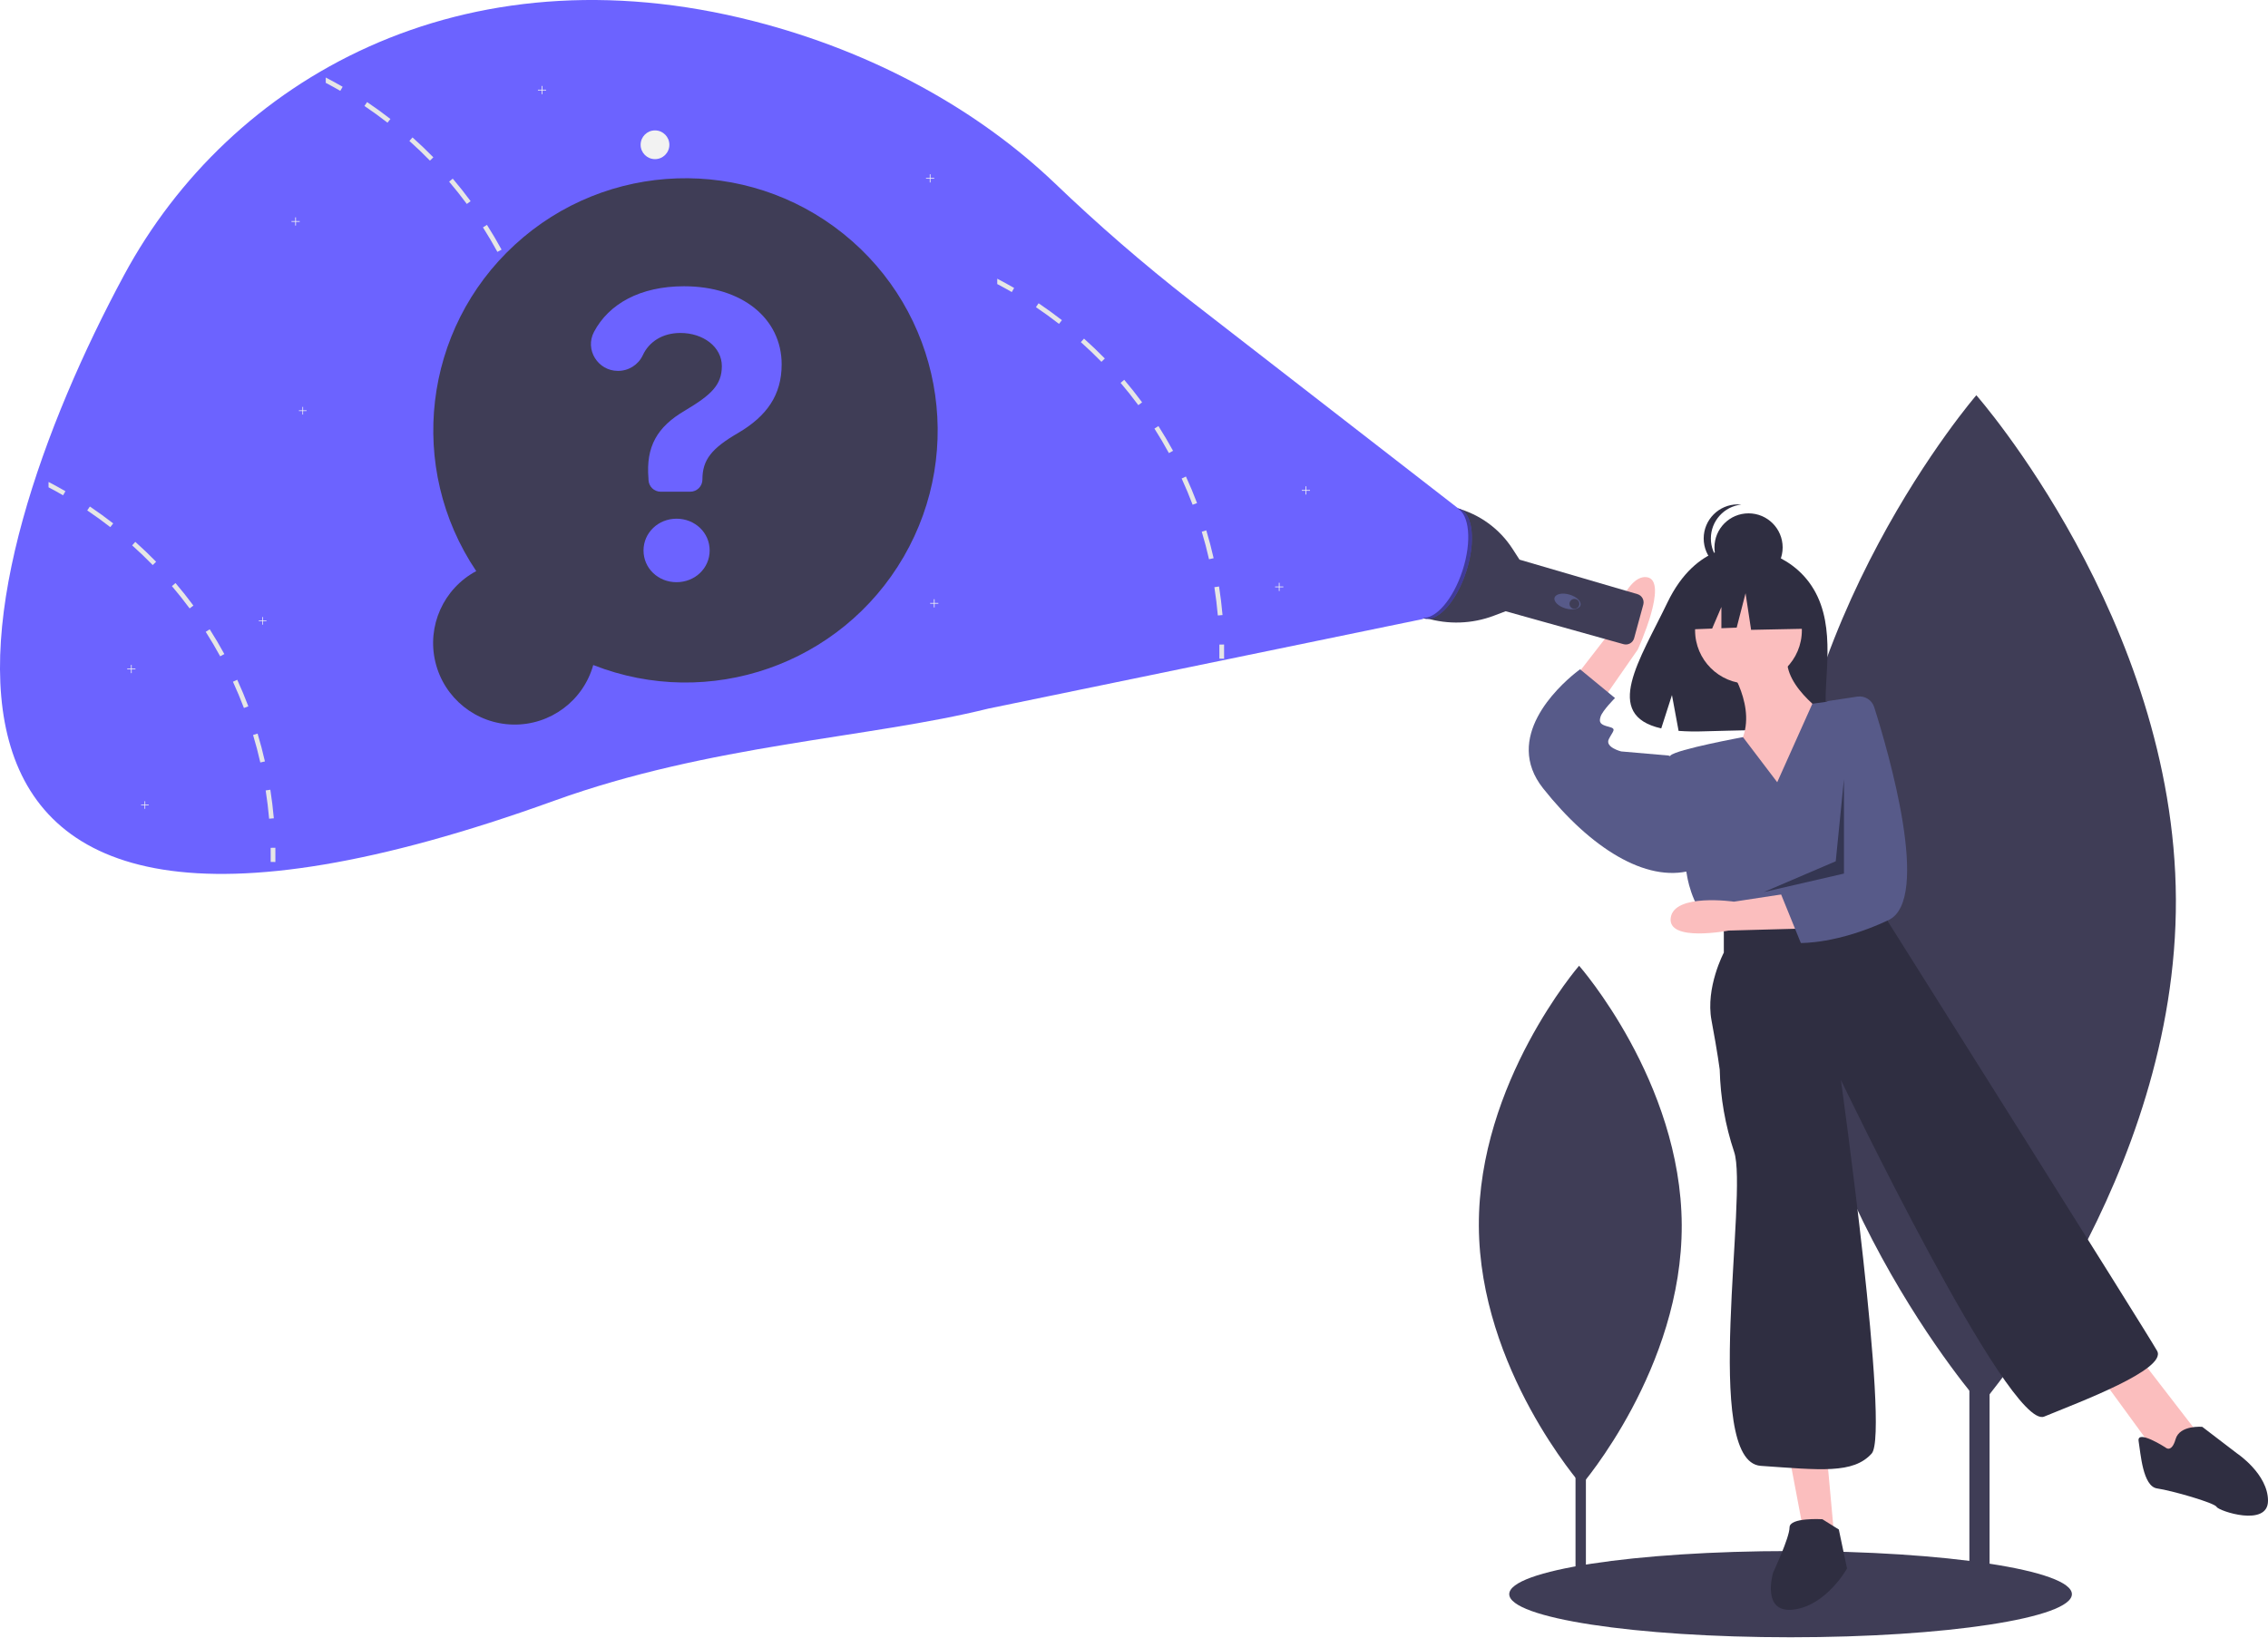
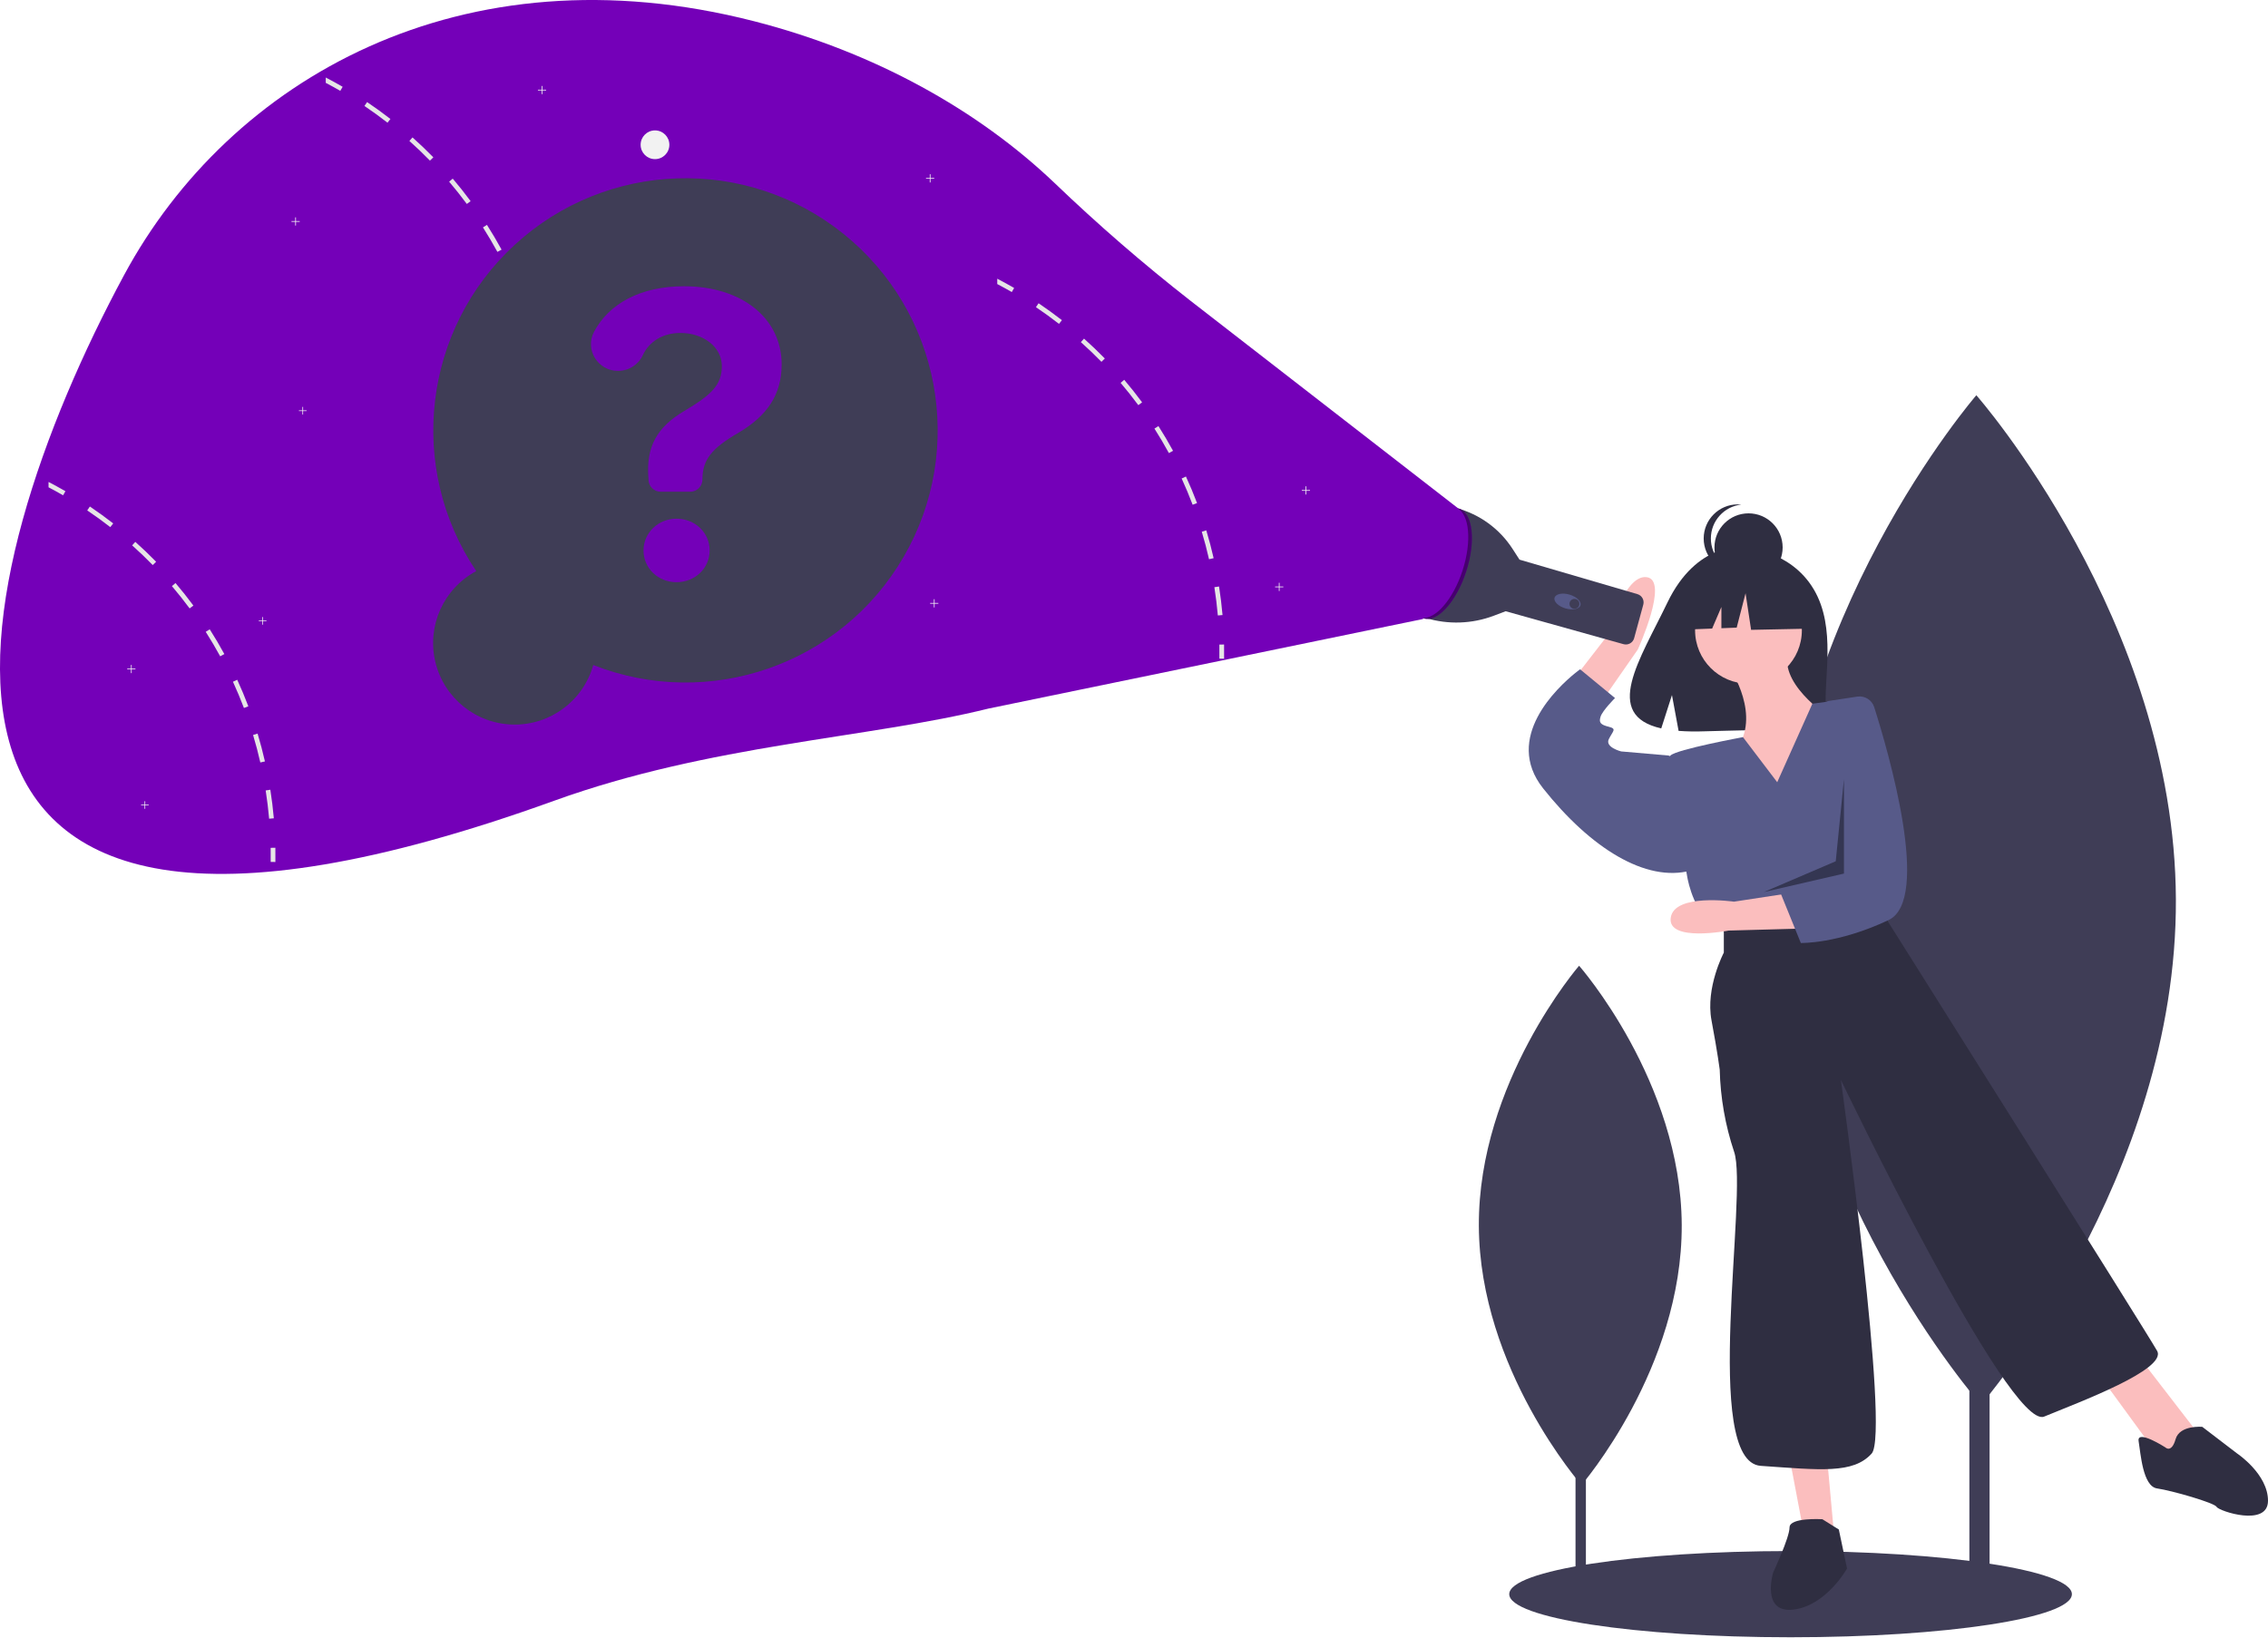
<svg xmlns="http://www.w3.org/2000/svg" data-name="Layer 1" width="1104.469" height="797.515" viewBox="0 0 1104.469 797.515">
  <rect x="959.049" y="388.464" width="9.832" height="388.345" fill="#3f3d56" />
  <path d="M1107.38,489.196c.626,135.795-94.913,246.321-94.913,246.321s-96.553-109.641-97.179-245.435,94.913-246.321,94.913-246.321S1106.754,353.401,1107.38,489.196Z" transform="translate(-47.76569 -51.24247)" fill="#3f3d56" />
  <rect x="767.244" y="571.186" width="5.057" height="199.735" fill="#3f3d56" />
  <path d="M866.733,647.882c.322,69.842-48.816,126.689-48.816,126.689s-49.66-56.391-49.982-126.233,48.816-126.689,48.816-126.689S866.411,578.04,866.733,647.882Z" transform="translate(-47.76569 -51.24247)" fill="#3f3d56" />
  <ellipse cx="871.969" cy="776.515" rx="137" ry="21" fill="#3f3d56" />
  <path d="M931.034,338.324c-11.607-19.612-34.57-20.526-34.57-20.526s-22.376-2.861-36.731,27.008c-13.379,27.841-31.845,54.722-2.973,61.239l5.215-16.232,3.23,17.44a112.967,112.967,0,0,0,12.353.211c30.92-.998,60.366.292,59.418-10.803C935.715,381.911,942.202,357.194,931.034,338.324Z" transform="translate(-47.76569 -51.24247)" fill="#2f2e41" />
  <path d="M889.234,375.258s15,21,6,38,21,35,21,35l22-48s-26-17-19-33Z" transform="translate(-47.76569 -51.24247)" fill="#fbbebe" />
  <circle cx="851.469" cy="307.015" r="26" fill="#fbbebe" />
  <path d="M809.255,388.313l21.728-28.034s7.651-29.385,18.731-27.895-4.377,35.24-4.377,35.24l-21.589,31.031Z" transform="translate(-47.76569 -51.24247)" fill="#fbbebe" />
  <polygon points="871.469 710.015 878.469 747.015 893.469 751.015 889.469 707.015 871.469 710.015" fill="#fbbebe" />
  <polygon points="1022.469 670.015 1049.469 707.015 1060.469 712.015 1069.469 697.015 1042.469 662.015 1022.469 670.015" fill="#fbbebe" />
  <path d="M913.234,432.258l-16.681-21.959s-32.319,5.959-35.319,8.959,8,58,8,58,2,15,11,23l9,6,74-15,2.782-32.926a86.41,86.41,0,0,0-22.782-66.074l0,0-12.876,1.76Z" transform="translate(-47.76569 -51.24247)" fill="#575a89" />
  <path d="M865.234,421.258l-5-2-23-2s-8-2-6-6,4-5,0-6-5-2-4-5,7-9,7-9l-17-14s-.92.651-2.407,1.855c-8.44,6.834-35.147,31.489-15.593,56.145,23,29,50,46,72,40Z" transform="translate(-47.76569 -51.24247)" fill="#575a89" />
  <path d="M887.234,501.258v14s-9,17-6,33,4,24,4,24a136.533,136.533,0,0,0,7,40c7,20-16,151,13,153s45,4,54-6-15-182-15-182,82,171,99,164,60-23,55-32-131-209-131-209l-4-9Z" transform="translate(-47.76569 -51.24247)" fill="#2f2e41" />
  <path d="M935.234,791.258s-16-1-16,4-8,22-8,22-6,20,10,18,26-20,26-20l-4-19Z" transform="translate(-47.76569 -51.24247)" fill="#2f2e41" />
  <path d="M1102.234,756.258s-14-9-13-3,2,22,9,23,28,7,29,9,25,10,25-3-15-23-15-23l-17-13s-11-1-13,6S1102.234,756.258,1102.234,756.258Z" transform="translate(-47.76569 -51.24247)" fill="#2f2e41" />
  <circle cx="851.508" cy="266.654" r="16.604" fill="#2f2e41" />
  <path d="M880.922,313.528a16.604,16.604,0,0,1,14.856-16.51,16.772,16.772,0,0,0-1.748-.093,16.604,16.604,0,1,0,0,33.208,16.772,16.772,0,0,0,1.748-.093A16.604,16.604,0,0,1,880.922,313.528Z" transform="translate(-47.76569 -51.24247)" fill="#2f2e41" />
  <polygon points="878.136 285.191 855.45 273.307 824.12 278.169 817.638 306.797 833.774 306.176 838.282 295.659 838.282 306.003 845.727 305.717 850.048 288.972 852.749 306.797 879.217 306.257 878.136 285.191" fill="#2f2e41" />
  <path d="M924.544,503.574l-34.987.946s-29.854,5.809-28.179-6.241,30.799-7.835,30.799-7.835l31.88-4.863Z" transform="translate(-47.76569 -51.24247)" fill="#fbbebe" />
  <path d="M952.226,390.562a7.467,7.467,0,0,1,8.236,5.128c6.849,21.584,27.951,93.813,6.985,103.723-24.694,11.672-42.714,11.158-42.714,11.158l-9.645-23.748,8.781-8.24,9.374-60.275,4.492-25.55Z" transform="translate(-47.76569 -51.24247)" fill="#575a89" />
  <polygon points="897.969 379.515 893.969 419.515 858.969 434.515 897.969 425.515 897.969 379.515" opacity="0.4" />
  <path d="M756.98,298.705h0a46.84,46.84,0,0,1,27.352,19.87l3.271,5.066.165.21L845.153,340.641a4.183,4.183,0,0,1,2.861,5.115l-4.455,16.335a4.183,4.183,0,0,1-5.161,2.928l-57.4-16.044-.001.002-5.765,2.179a51.515,51.515,0,0,1-33.122,1.126h0Z" transform="translate(-47.76569 -51.24247)" fill="#3f3d56" />
  <ellipse cx="811.107" cy="344.233" rx="3.504" ry="6.57" transform="translate(205.1751 974.7836) rotate(-73.69006)" fill="#575a89" />
  <circle cx="766.716" cy="294.14" r="2.409" fill="#3f3d56" />
-   <ellipse cx="749.694" cy="325.728" rx="28.09" ry="12.703" transform="translate(160.8404 887.1541) rotate(-72.0342)" fill="#6c63ff" />
+   <ellipse cx="749.694" cy="325.728" rx="28.09" ry="12.703" transform="translate(160.8404 887.1541) rotate(-72.0342)" fill="#7400b8" />
  <path d="M759.994,329.124c4.611-14.22,3.357-27.472-2.711-30.355a5.891,5.891,0,0,1,1.076.238c6.673,2.164,8.204,15.881,3.419,30.639s-14.074,24.967-20.748,22.803a5.863,5.863,0,0,1-.708-.284C746.886,353,755.461,343.104,759.994,329.124Z" transform="translate(-47.76569 -51.24247)" opacity="0.4" />
-   <path d="M757.734,298.758,627.497,197.732a861.922,861.922,0,0,1-66.215-57.386C524.156,104.959,473.758,76.666,415.08,61.602,272.519,25.005,159.582,89.897,108.214,185.181c-78.495,145.604-138.65,381.879,209.394,256.11,76.117-27.506,153.165-30.429,211.586-44.918l211.54-43.616Z" transform="translate(-47.76569 -51.24247)" fill="#6c63ff" />
+   <path d="M757.734,298.758,627.497,197.732a861.922,861.922,0,0,1-66.215-57.386C524.156,104.959,473.758,76.666,415.08,61.602,272.519,25.005,159.582,89.897,108.214,185.181c-78.495,145.604-138.65,381.879,209.394,256.11,76.117-27.506,153.165-30.429,211.586-44.918l211.54-43.616Z" transform="translate(-47.76569 -51.24247)" fill="#7400b8" />
  <circle cx="318.969" cy="70.515" r="7" fill="#f2f2f2" />
  <polygon points="454.949 86.695 453.127 86.695 453.127 84.873 452.771 84.873 452.771 86.695 450.949 86.695 450.949 87.051 452.771 87.051 452.771 88.873 453.127 88.873 453.127 87.051 454.949 87.051 454.949 86.695" fill="#f2f2f2" />
  <polygon points="637.949 238.695 636.127 238.695 636.127 236.873 635.771 236.873 635.771 238.695 633.949 238.695 633.949 239.051 635.771 239.051 635.771 240.873 636.127 240.873 636.127 239.051 637.949 239.051 637.949 238.695" fill="#f2f2f2" />
  <polygon points="624.949 285.695 623.127 285.695 623.127 283.873 622.771 283.873 622.771 285.695 620.949 285.695 620.949 286.051 622.771 286.051 622.771 287.873 623.127 287.873 623.127 286.051 624.949 286.051 624.949 285.695" fill="#f2f2f2" />
  <polygon points="65.949 325.695 64.127 325.695 64.127 323.873 63.771 323.873 63.771 325.695 61.949 325.695 61.949 326.051 63.771 326.051 63.771 327.873 64.127 327.873 64.127 326.051 65.949 326.051 65.949 325.695" fill="#f2f2f2" />
  <polygon points="145.949 107.695 144.127 107.695 144.127 105.873 143.771 105.873 143.771 107.695 141.949 107.695 141.949 108.051 143.771 108.051 143.771 109.873 144.127 109.873 144.127 108.051 145.949 108.051 145.949 107.695" fill="#f2f2f2" />
  <polygon points="456.949 293.695 455.127 293.695 455.127 291.873 454.771 291.873 454.771 293.695 452.949 293.695 452.949 294.051 454.771 294.051 454.771 295.873 455.127 295.873 455.127 294.051 456.949 294.051 456.949 293.695" fill="#f2f2f2" />
  <polygon points="265.949 43.695 264.127 43.695 264.127 41.873 263.771 41.873 263.771 43.695 261.949 43.695 261.949 44.051 263.771 44.051 263.771 45.873 264.127 45.873 264.127 44.051 265.949 44.051 265.949 43.695" fill="#f2f2f2" />
  <path d="M314.415,238.915l-2.27.35c.71,4.54,1.27,9.18,1.68,13.77l2.29-.2C315.705,248.185,315.135,243.505,314.415,238.915Z" transform="translate(-47.76569 -51.24247)" fill="#e6e6e6" />
  <path d="M308.205,211.575l-2.2.67c1.33,4.4,2.52,8.91,3.53,13.4l2.25-.51C310.755,220.595,309.545,216.035,308.205,211.575Z" transform="translate(-47.76569 -51.24247)" fill="#e6e6e6" />
  <path d="M298.295,185.355l-2.09.96c1.92,4.19,3.72,8.49,5.35,12.79l2.15-.81C302.055,193.945,300.245,189.585,298.295,185.355Z" transform="translate(-47.76569 -51.24247)" fill="#e6e6e6" />
  <path d="M284.895,160.775l-1.94,1.23c2.47,3.88,4.84,7.9,7.04,11.93l2.02-1.1C289.795,168.755,287.395,164.695,284.895,160.775Z" transform="translate(-47.76569 -51.24247)" fill="#e6e6e6" />
  <path d="M268.235,138.245l-1.75,1.49c2.98,3.5,5.88,7.16,8.62,10.86l1.84-1.37C274.185,145.485,271.255,141.785,268.235,138.245Z" transform="translate(-47.76569 -51.24247)" fill="#e6e6e6" />
  <path d="M248.655,118.185l-1.53,1.71c3.44,3.07,6.81,6.3,10.02,9.59l1.65-1.61C255.545,124.545,252.135,121.285,248.655,118.185Z" transform="translate(-47.76569 -51.24247)" fill="#e6e6e6" />
  <path d="M226.535,100.965l-1.29,1.9c3.82,2.57,7.6,5.31,11.23,8.14l1.42-1.81C234.215,106.335,230.395,103.565,226.535,100.965Z" transform="translate(-47.76569 -51.24247)" fill="#e6e6e6" />
  <path d="M206.405,89.005v2.6c2.39,1.25,4.76,2.56,7.08,3.9l1.15-1.99Q210.585,91.175,206.405,89.005Z" transform="translate(-47.76569 -51.24247)" fill="#e6e6e6" />
  <path d="M314.57,267.221l2.299-.042c.042,2.321.045,4.655.009,6.936l-2.298-.036C314.614,271.824,314.611,269.516,314.57,267.221Z" transform="translate(-47.76569 -51.24247)" fill="#e6e6e6" />
  <path d="M179.415,435.915l-2.27.35c.71,4.54,1.27,9.18,1.68,13.77l2.29-.2C180.705,445.185,180.135,440.505,179.415,435.915Z" transform="translate(-47.76569 -51.24247)" fill="#e6e6e6" />
  <path d="M173.205,408.575l-2.2.67c1.33,4.4,2.52,8.91,3.53,13.4l2.25-.51C175.755,417.595,174.545,413.035,173.205,408.575Z" transform="translate(-47.76569 -51.24247)" fill="#e6e6e6" />
  <path d="M163.295,382.355l-2.09.96c1.92,4.19,3.72,8.49,5.35,12.79l2.15-.81C167.055,390.945,165.245,386.585,163.295,382.355Z" transform="translate(-47.76569 -51.24247)" fill="#e6e6e6" />
  <path d="M149.895,357.775l-1.94,1.23c2.47,3.88,4.84,7.9,7.04,11.93l2.02-1.1C154.795,365.755,152.395,361.695,149.895,357.775Z" transform="translate(-47.76569 -51.24247)" fill="#e6e6e6" />
  <path d="M133.235,335.245l-1.75,1.49c2.98,3.5,5.88,7.16,8.62,10.86l1.84-1.37C139.185,342.485,136.255,338.785,133.235,335.245Z" transform="translate(-47.76569 -51.24247)" fill="#e6e6e6" />
  <path d="M113.655,315.185l-1.53,1.71c3.44,3.07,6.81,6.3,10.02,9.59l1.65-1.61C120.545,321.545,117.135,318.285,113.655,315.185Z" transform="translate(-47.76569 -51.24247)" fill="#e6e6e6" />
  <path d="M91.535,297.965l-1.29,1.9c3.82,2.57,7.6,5.31,11.23,8.14l1.42-1.81C99.215,303.335,95.395,300.565,91.535,297.965Z" transform="translate(-47.76569 -51.24247)" fill="#e6e6e6" />
  <path d="M71.405,286.005v2.6c2.39,1.25,4.76,2.56,7.08,3.9l1.15-1.99Q75.585,288.175,71.405,286.005Z" transform="translate(-47.76569 -51.24247)" fill="#e6e6e6" />
  <path d="M179.57,464.221l2.299-.042c.042,2.321.045,4.655.009,6.936l-2.298-.036C179.614,468.824,179.611,466.516,179.57,464.221Z" transform="translate(-47.76569 -51.24247)" fill="#e6e6e6" />
  <path d="M641.415,336.915l-2.27.35c.71,4.54,1.27,9.18,1.68,13.77l2.29-.2C642.705,346.185,642.135,341.505,641.415,336.915Z" transform="translate(-47.76569 -51.24247)" fill="#e6e6e6" />
  <path d="M635.205,309.575l-2.2.67c1.33,4.4,2.52,8.91,3.53,13.4l2.25-.51C637.755,318.595,636.545,314.035,635.205,309.575Z" transform="translate(-47.76569 -51.24247)" fill="#e6e6e6" />
  <path d="M625.295,283.355l-2.09.96c1.92,4.19,3.72,8.49,5.35,12.79l2.15-.81C629.055,291.945,627.245,287.585,625.295,283.355Z" transform="translate(-47.76569 -51.24247)" fill="#e6e6e6" />
  <path d="M611.895,258.775l-1.94,1.23c2.47,3.88,4.84,7.9,7.04,11.93l2.02-1.1C616.795,266.755,614.395,262.695,611.895,258.775Z" transform="translate(-47.76569 -51.24247)" fill="#e6e6e6" />
  <path d="M595.235,236.245l-1.75,1.49c2.98,3.5,5.88,7.16,8.62,10.86l1.84-1.37C601.185,243.485,598.255,239.785,595.235,236.245Z" transform="translate(-47.76569 -51.24247)" fill="#e6e6e6" />
  <path d="M575.655,216.185l-1.53,1.71c3.44,3.07,6.81,6.3,10.02,9.59l1.65-1.61C582.545,222.545,579.135,219.285,575.655,216.185Z" transform="translate(-47.76569 -51.24247)" fill="#e6e6e6" />
  <path d="M553.535,198.965l-1.29,1.9c3.82,2.57,7.6,5.31,11.23,8.14l1.42-1.81C561.215,204.335,557.395,201.565,553.535,198.965Z" transform="translate(-47.76569 -51.24247)" fill="#e6e6e6" />
  <path d="M533.405,187.005v2.6c2.39,1.25,4.76,2.56,7.08,3.9l1.15-1.99Q537.585,189.175,533.405,187.005Z" transform="translate(-47.76569 -51.24247)" fill="#e6e6e6" />
  <path d="M641.57,365.221l2.299-.042c.042,2.321.045,4.655.009,6.936l-2.298-.036C641.614,369.824,641.611,367.516,641.57,365.221Z" transform="translate(-47.76569 -51.24247)" fill="#e6e6e6" />
  <polygon points="149.295 199.895 147.6 199.895 147.6 198.199 147.269 198.199 147.269 199.895 145.573 199.895 145.573 200.225 147.269 200.225 147.269 201.921 147.6 201.921 147.6 200.225 149.295 200.225 149.295 199.895" fill="#f2f2f2" />
  <polygon points="129.754 302.252 128.059 302.252 128.059 300.556 127.728 300.556 127.728 302.252 126.032 302.252 126.032 302.583 127.728 302.583 127.728 304.278 128.059 304.278 128.059 302.583 129.754 302.583 129.754 302.252" fill="#f2f2f2" />
  <polygon points="72.417 391.959 70.721 391.959 70.721 390.264 70.39 390.264 70.39 391.959 68.695 391.959 68.695 392.29 70.39 392.29 70.39 393.986 70.721 393.986 70.721 392.29 72.417 392.29 72.417 391.959" fill="#f2f2f2" />
  <path d="M279.684,329.425a122.811,122.811,0,1,1,56.982,45.751,39.726,39.726,0,1,1-56.982-45.751Z" transform="translate(-47.76569 -51.24247)" fill="#3f3d56" />
-   <path d="M380.894,190.679c28.154,0,47.524,15.616,47.524,38.064,0,14.865-7.207,25.151-21.097,33.334-13.063,7.583-17.493,13.139-17.493,22.748h0a5.931,5.931,0,0,1-5.931,5.931H369.504a5.931,5.931,0,0,1-5.928-5.724l-.026-.732c-1.276-15.466,4.129-25.076,17.718-33.034,12.688-7.583,18.019-12.388,18.019-21.697s-9.009-16.142-20.196-16.142c-8.503,0-15.231,4.139-18.318,10.896a13.252,13.252,0,0,1-12.112,7.573h0c-9.752,0-16.194-10.371-11.634-18.99C344.243,199.271,359.465,190.679,380.894,190.679ZM361.148,319.362c0-8.634,7.207-15.466,16.067-15.466,8.934,0,16.142,6.757,16.142,15.466s-7.207,15.466-16.142,15.466-16.067-6.757-16.067-15.466Z" transform="translate(-47.76569 -51.24247)" fill="#6c63ff" />
+   <path d="M380.894,190.679c28.154,0,47.524,15.616,47.524,38.064,0,14.865-7.207,25.151-21.097,33.334-13.063,7.583-17.493,13.139-17.493,22.748h0a5.931,5.931,0,0,1-5.931,5.931H369.504a5.931,5.931,0,0,1-5.928-5.724l-.026-.732c-1.276-15.466,4.129-25.076,17.718-33.034,12.688-7.583,18.019-12.388,18.019-21.697s-9.009-16.142-20.196-16.142c-8.503,0-15.231,4.139-18.318,10.896a13.252,13.252,0,0,1-12.112,7.573h0c-9.752,0-16.194-10.371-11.634-18.99C344.243,199.271,359.465,190.679,380.894,190.679ZM361.148,319.362c0-8.634,7.207-15.466,16.067-15.466,8.934,0,16.142,6.757,16.142,15.466s-7.207,15.466-16.142,15.466-16.067-6.757-16.067-15.466Z" transform="translate(-47.76569 -51.24247)" fill="#7400b8" />
</svg>
